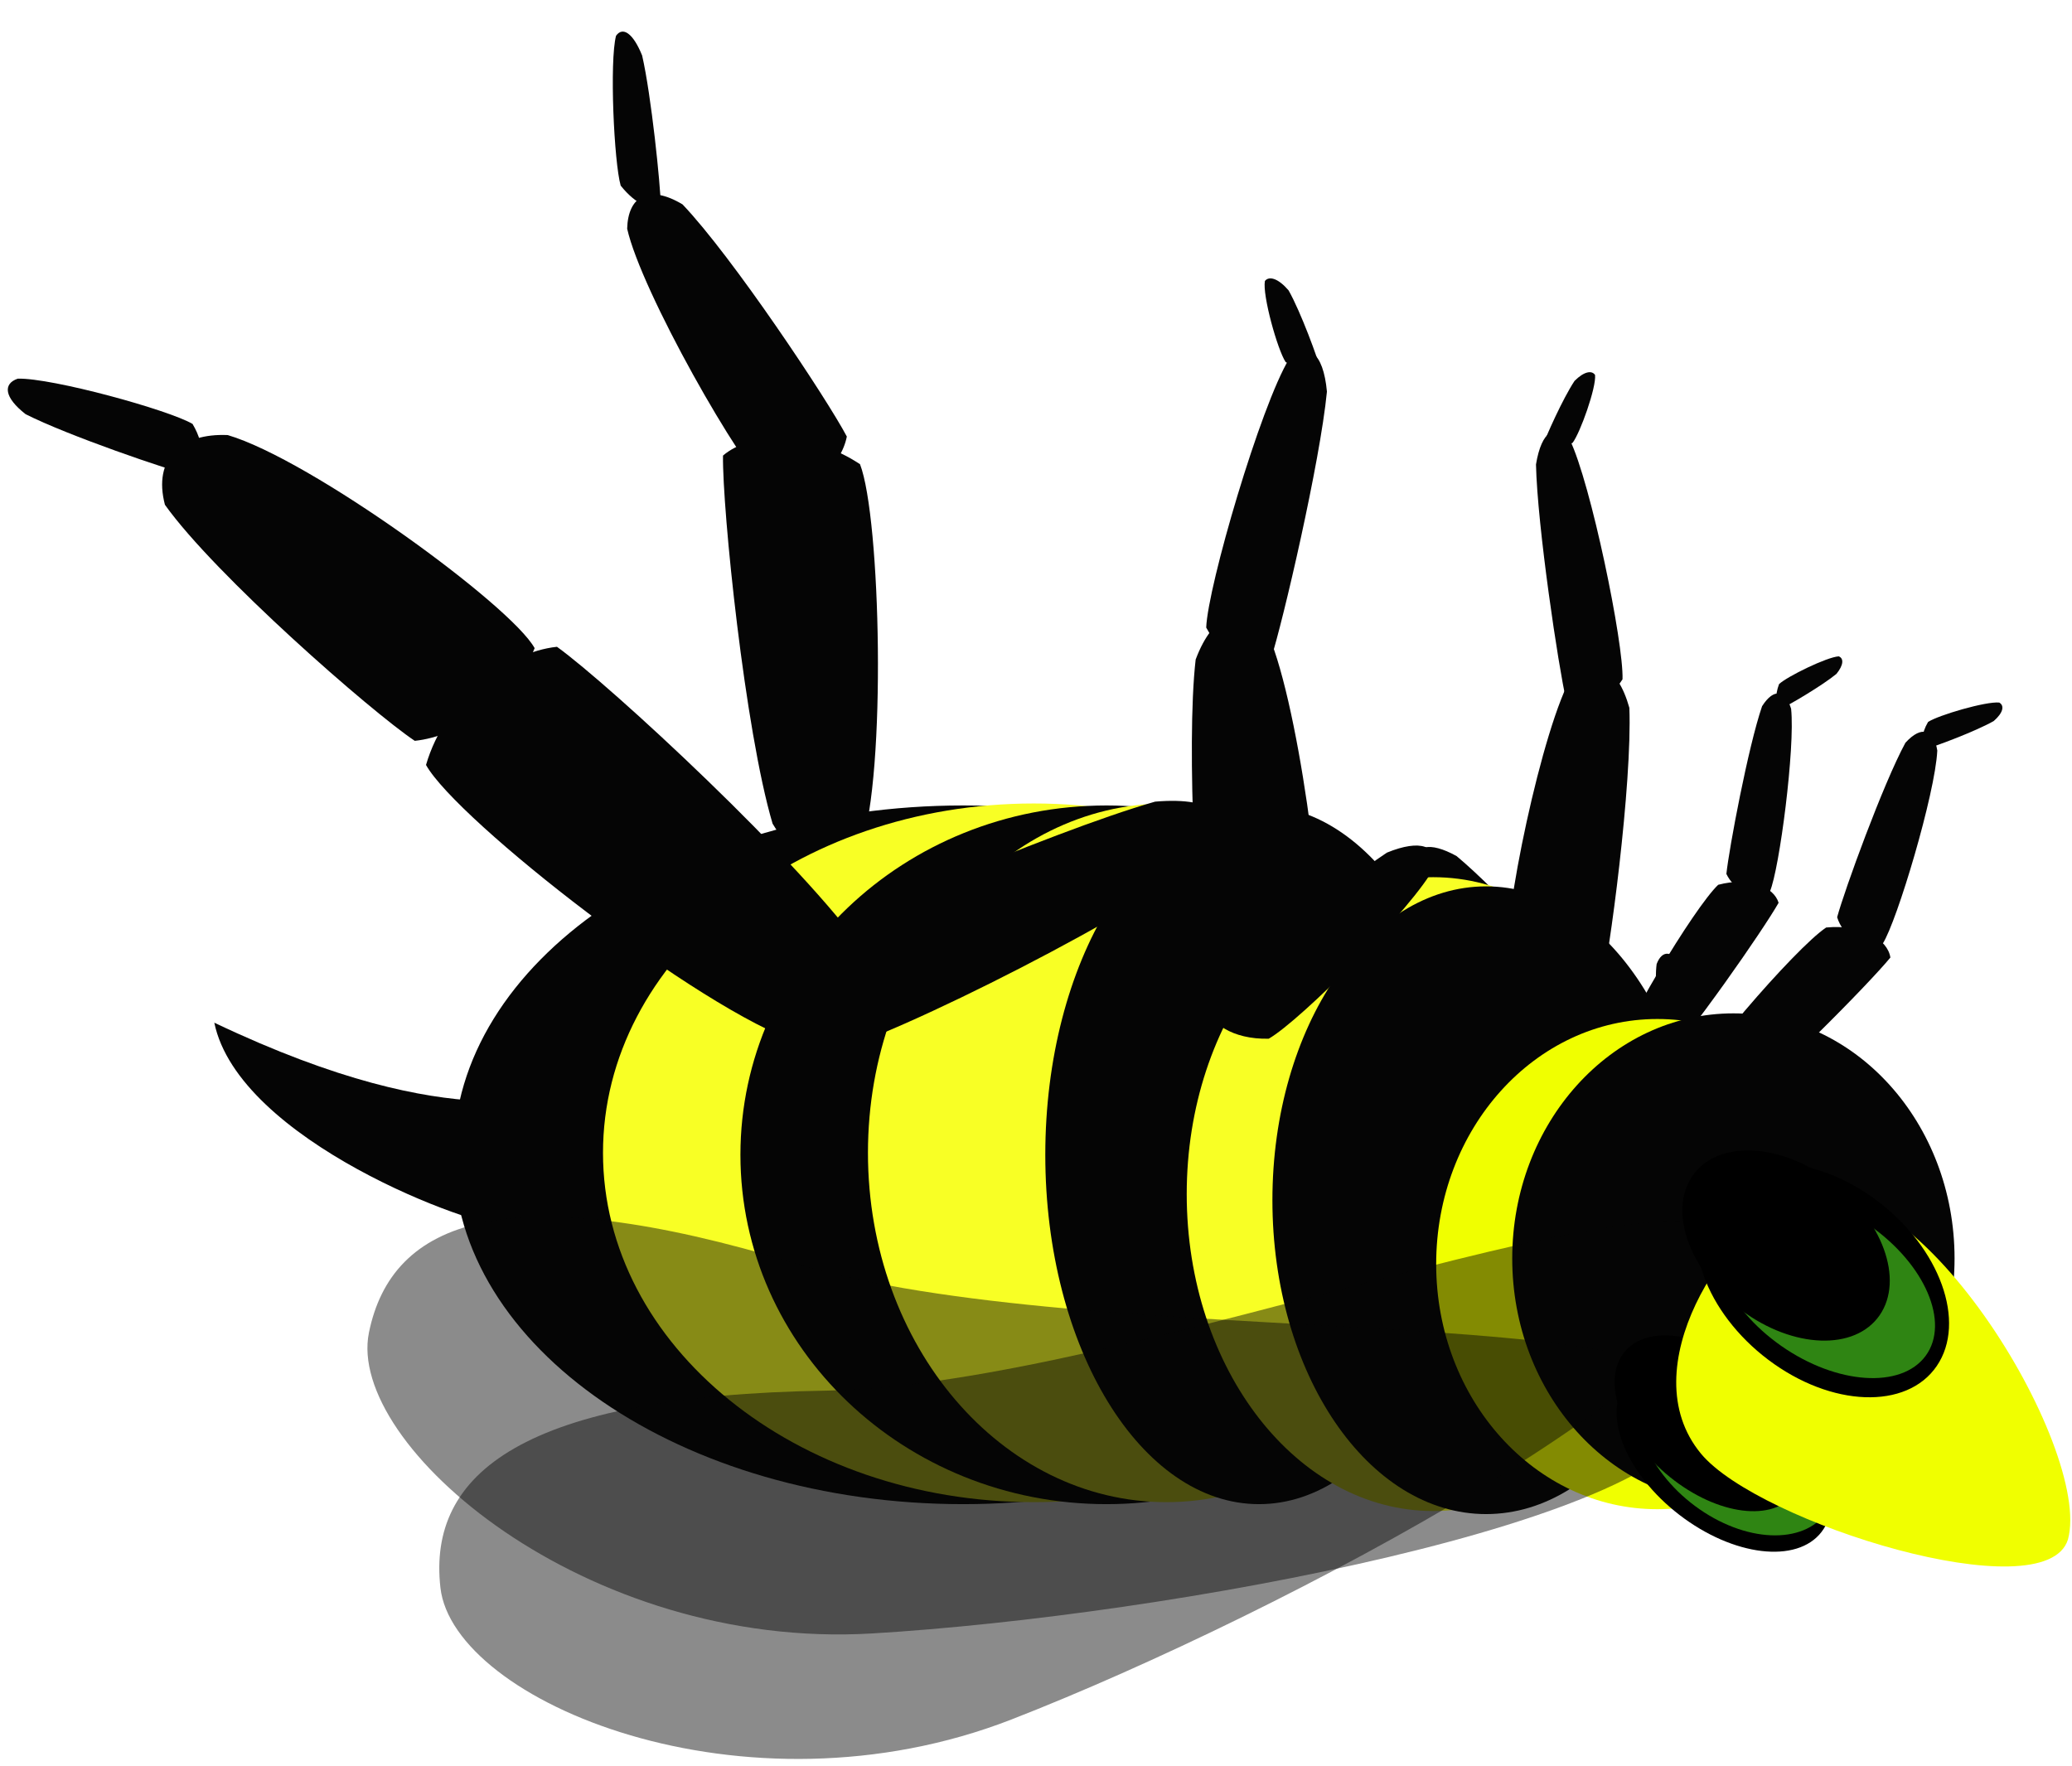
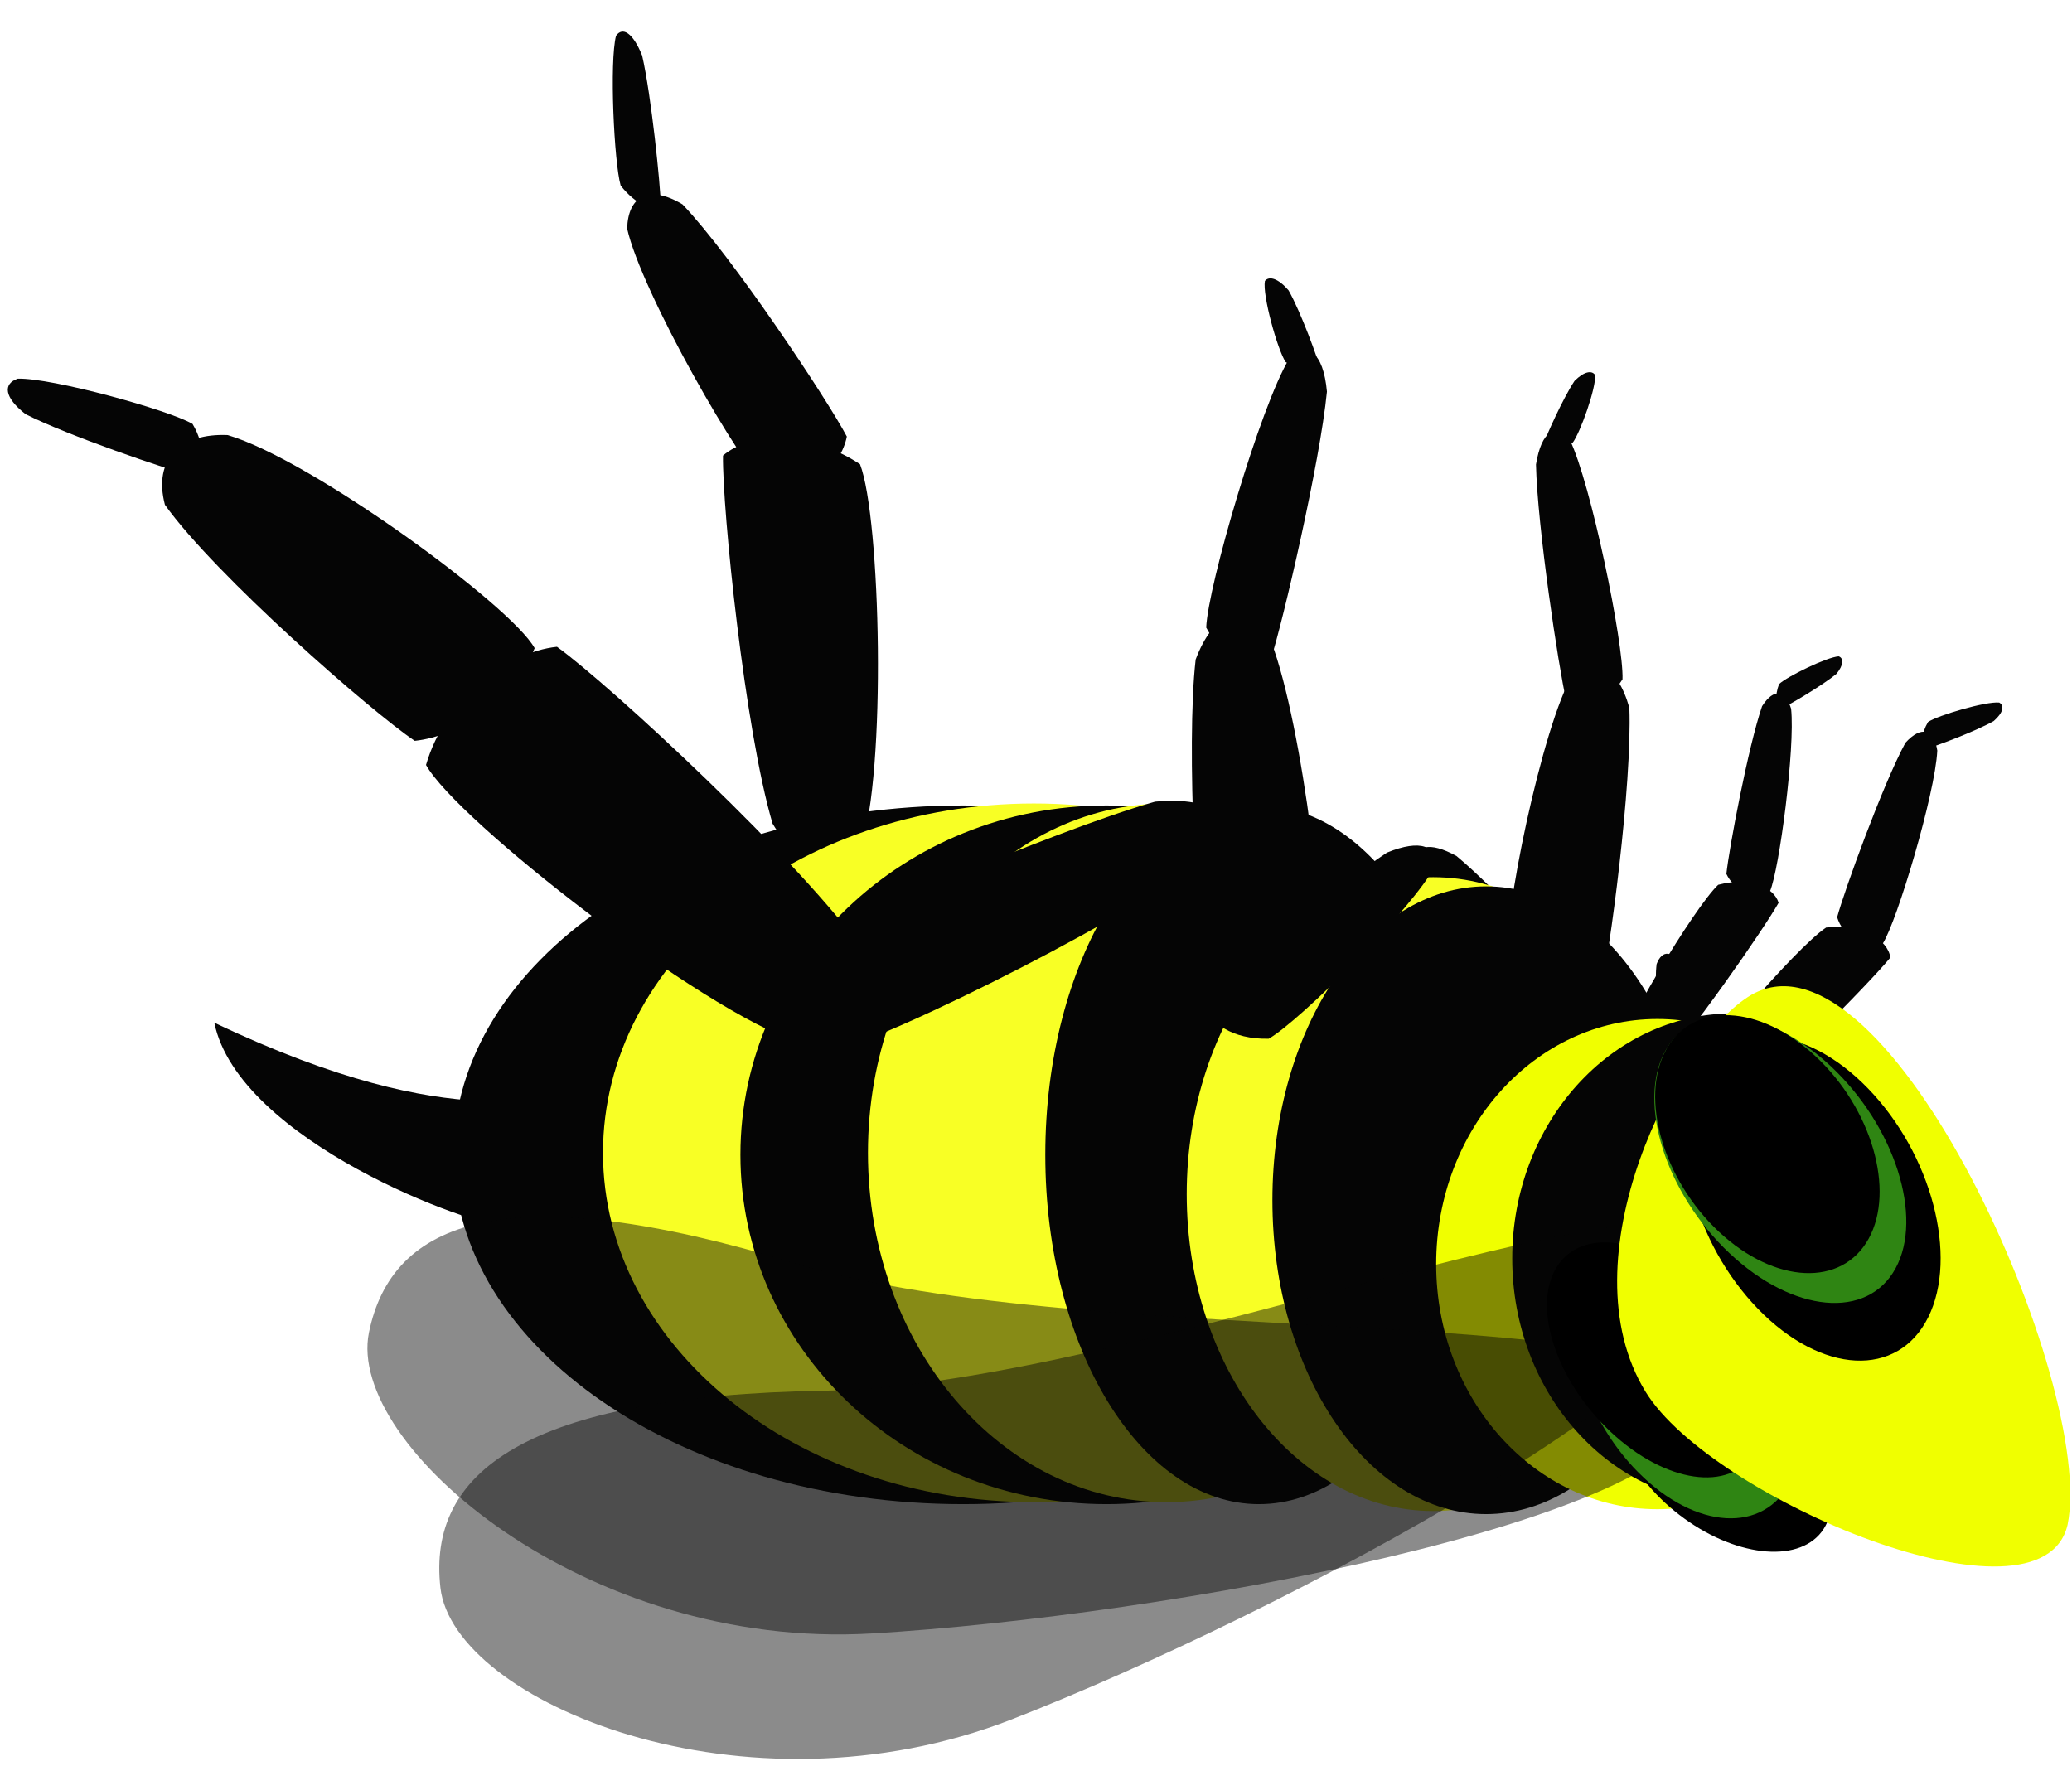
<svg xmlns="http://www.w3.org/2000/svg" width="63.641mm" height="54.236mm" viewBox="0 0 63.641 54.236" version="1.1" id="svg5">
  <defs id="defs2" />
  <g id="layer1" transform="translate(-47.43575,-93.48444)">
    <g id="g18128" transform="matrix(0.8163968,0.5774914,0.5774914,-0.8163968,-58.06948,188.21)">
      <path id="path18105" style="fill:#050505;stroke-width:0.068;stroke-linejoin:bevel" d="m 90.073,143.472 c -0.117,0.457 0.143,0.643 0.743,0.364 0.969,-0.724 2.982,-2.711 3.432,-3.235 0.031,-0.413 -0.314,-0.819 -0.916,-0.836 -0.582,0.378 -2.792,2.82 -3.259,3.706 z" />
      <path id="path18000" style="fill:#050505;stroke-width:0.108;stroke-linejoin:bevel" d="m 93.069,140.077 c 0.317,-0.551 0.871,-0.396 1.408,0.593 0.578,1.84 1.271,6.089 1.342,7.11 -0.391,0.406 -1.293,0.341 -2.143,-0.386 -0.406,-1.054 -0.894,-5.952 -0.608,-7.316 z" />
      <path id="path18120" style="fill:#050505;stroke-width:0.085;stroke-linejoin:bevel" d="m 93.328,153.798 c -0.451,0.465 -0.848,0.384 -0.942,-0.366 0.17,-1.428 1.086,-4.774 1.383,-5.586 0.46,-0.355 1.173,-0.373 1.612,0.144 -0.036,0.812 -1.345,4.694 -2.054,5.807 z" />
      <path id="path18122" style="fill:#050505;stroke-width:0.036;stroke-linejoin:bevel" d="m 94.026,156.105 c 0.19,0.019 0.281,-0.185 0.189,-0.562 -0.267,-0.571 -1.027,-1.692 -1.231,-1.932 -0.175,0.034 -0.364,0.327 -0.399,0.745 0.136,0.35 1.083,1.547 1.441,1.749 z" />
    </g>
    <g id="g18662" transform="matrix(0.9804236,-0.1870281,-0.4001085,-1.043217,53.1588,274.0159)">
      <path id="path18555" style="fill:#050505;stroke-width:0.184;stroke-linejoin:bevel" d="m 76.012,134.48 c -1.031,-0.723 -1.999,-0.398 -2.313,1.108 0.241,2.724 2.053,8.894 2.674,10.358 1.066,0.503 2.782,0.241 3.903,-0.953 0.008,-1.574 -2.688,-8.628 -4.264,-10.513 z" />
      <path id="path18557" style="fill:#050505;stroke-width:0.135;stroke-linejoin:bevel" d="m 76.116,152.673 c 0.384,0.878 1.121,1.117 1.888,0.377 0.872,-1.697 2.041,-6.101 2.197,-7.23 -0.489,-0.765 -1.678,-1.372 -2.84,-1.17 -0.598,0.915 -1.538,6.226 -1.245,8.024 z" />
      <path id="path18559" style="fill:#050505;stroke-width:0.062;stroke-linejoin:bevel" d="m 77.954,158.026 c 0.293,0.219 0.525,-0.006 0.538,-0.681 -0.181,-1.149 -0.912,-3.639 -1.134,-4.213 -0.293,-0.121 -0.717,0.143 -0.949,0.756 0.067,0.677 1.061,3.469 1.544,4.139 z" />
    </g>
    <g id="g18533" transform="matrix(-0.8399769,-0.09525977,0.0630523,-0.8618149,158.1729,242.3218)">
      <g id="g18112" transform="translate(2.942308,-12.11538)">
        <path id="path17998" style="fill:#050505;stroke-width:0.167;stroke-linejoin:bevel" d="m 81.84,151.408 c -0.729,0.762 -1.6,0.499 -2.144,-0.954 -0.307,-2.671 0.059,-8.791 0.305,-10.253 0.799,-0.549 2.285,-0.388 3.446,0.715 0.301,1.536 -0.64,8.566 -1.608,10.492 z" />
        <path id="path18103" style="fill:#050505;stroke-width:0.119;stroke-linejoin:bevel" d="m 82.568,159.692 c 0.557,0.531 1.047,0.221 1.16,-1.009 -0.213,-2.183 -1.351,-7.063 -1.72,-8.212 -0.568,-0.351 -1.447,-0.054 -1.988,0.964 0.047,1.269 1.671,6.817 2.548,8.257 z" />
        <path id="path18107" style="fill:#050505;stroke-width:0.108;stroke-linejoin:bevel" d="m 87.036,144.091 c 0.102,0.627 -0.425,0.858 -1.466,0.431 -1.611,-1.06 -4.834,-3.915 -5.534,-4.661 0.046,-0.561 0.786,-1.081 1.904,-1.055 0.981,0.56 4.455,4.047 5.096,5.285 z" />
      </g>
      <path id="path18118" style="fill:#050505;stroke-width:0.044;stroke-linejoin:bevel" d="m 84.765,149.967 c 0.133,0.164 0.415,0.076 0.728,-0.29 0.371,-0.653 0.91,-2.12 0.992,-2.467 -0.176,-0.11 -0.628,-0.03 -1.084,0.268 -0.25,0.379 -0.716,2.05 -0.636,2.488 z" />
    </g>
    <g id="g18138" transform="matrix(0.7951186,0.4058674,0.3931534,-0.8218853,-32.22243,203.7842)">
      <path id="path18130" style="fill:#050505;stroke-width:0.068;stroke-linejoin:bevel" d="m 90.073,143.472 c -0.117,0.457 0.143,0.643 0.743,0.364 0.969,-0.724 2.982,-2.711 3.432,-3.235 0.031,-0.413 -0.314,-0.819 -0.916,-0.836 -0.582,0.378 -2.792,2.82 -3.259,3.706 z" />
      <path id="path18132" style="fill:#050505;stroke-width:0.108;stroke-linejoin:bevel" d="m 93.069,140.077 c 0.317,-0.551 0.871,-0.396 1.408,0.593 0.578,1.84 1.271,6.089 1.342,7.11 -0.391,0.406 -1.293,0.341 -2.143,-0.386 -0.406,-1.054 -0.894,-5.952 -0.608,-7.316 z" />
      <path id="path18134" style="fill:#050505;stroke-width:0.085;stroke-linejoin:bevel" d="m 93.328,153.798 c -0.451,0.465 -0.848,0.384 -0.942,-0.366 0.17,-1.428 1.086,-4.774 1.383,-5.586 0.46,-0.355 1.173,-0.373 1.612,0.144 -0.036,0.812 -1.345,4.694 -2.054,5.807 z" />
      <path id="path18136" style="fill:#050505;stroke-width:0.036;stroke-linejoin:bevel" d="m 94.026,156.105 c 0.19,0.019 0.281,-0.185 0.189,-0.562 -0.267,-0.571 -1.027,-1.692 -1.231,-1.932 -0.175,0.034 -0.364,0.327 -0.399,0.745 0.136,0.35 1.083,1.547 1.441,1.749 z" />
    </g>
    <path id="path1868" style="fill:#050505;stroke-width:0.181;stroke-linejoin:bevel" d="m 65.448,129.481 c 0.357,-0.666 0.762,-1.644 -0.188,-2.128 -1.008,-0.514 -3.577,1.195 -11.242,-2.454 0.746,3.614 7.948,6.3 9.119,6.278 1.171,-0.022 1.971,-1.061 2.311,-1.695 z" />
    <g id="g4846" transform="matrix(1,0,0,-1,0.2447677,252.8805)">
      <ellipse style="fill:#050505;fill-opacity:1;stroke-width:0.277;stroke-linejoin:bevel" id="path846" cx="76.773" cy="123.923" rx="15.65" ry="10.731" />
      <ellipse style="fill:#f8ff25;fill-opacity:1;stroke-width:0.254;stroke-linejoin:bevel" id="ellipse1398" cx="78.945" cy="123.984" rx="13.233" ry="10.731" />
      <ellipse style="fill:#050505;fill-opacity:1;stroke-width:0.234;stroke-linejoin:bevel" id="ellipse1840" cx="81.178" cy="123.923" rx="11.245" ry="10.731" />
      <ellipse style="fill:#f8ff25;fill-opacity:1;stroke-width:0.212;stroke-linejoin:bevel" id="ellipse1842" cx="83.014" cy="123.984" rx="9.164" ry="10.731" />
      <ellipse style="fill:#050505;fill-opacity:1;stroke-width:0.179;stroke-linejoin:bevel" id="ellipse1844" cx="85.86" cy="123.923" rx="6.563" ry="10.731" />
    </g>
    <g id="g4839" transform="matrix(1,0,0,-1,-12.23839,252.9417)">
      <ellipse style="fill:#f8ff25;fill-opacity:1;stroke-width:0.183;stroke-linejoin:bevel" id="ellipse4835" cx="103.697" cy="122.777" rx="7.573" ry="9.735" />
      <ellipse style="fill:#050505;fill-opacity:1;stroke-width:0.17;stroke-linejoin:bevel" id="ellipse4833" cx="105.319" cy="122.589" rx="6.563" ry="9.641" />
    </g>
    <g id="g14903" transform="matrix(1,0,0,-1,-5.462422,254.5938)">
      <ellipse style="fill:#f0ff00;fill-opacity:1;stroke-width:0.308;stroke-linejoin:bevel" id="path9417" cx="103.803" cy="122.279" rx="6.793" ry="7.529" />
      <ellipse style="fill:#050505;fill-opacity:1;stroke-width:0.308;stroke-linejoin:bevel" id="ellipse11237" cx="106.139" cy="122.452" rx="6.793" ry="7.529" />
    </g>
    <path id="path18002" style="fill:#050505;stroke-width:0.184;stroke-linejoin:bevel" d="m 84.733,119.62 c 0.662,-1.004 0.07,-1.673 -1.819,-1.511 -3.249,0.928 -10.346,4.021 -11.991,4.904 -0.389,0.971 0.283,2.244 1.96,2.798 1.908,-0.421 9.893,-4.445 11.851,-6.191 z" />
    <g id="g887" transform="matrix(0.9999607,-0.00886207,-0.00886207,-0.9999607,1.546967,253.2541)">
      <path id="rect15412" style="fill:#050505;stroke-width:0.238;stroke-linejoin:bevel" d="m 71.551,127.118 c 1.657,-0.109 2.609,0.878 2.076,2.72 -1.922,2.801 -7.778,8.316 -9.394,9.5 -1.566,-0.153 -3.443,-1.562 -4.054,-3.594 0.936,-1.716 8.37,-7.611 11.372,-8.626 z" />
      <path id="path18114" style="fill:#050505;stroke-width:0.195;stroke-linejoin:bevel" d="m 54.178,145.931 c -1.428,0.075 -2.307,-0.697 -1.947,-2.124 1.51,-2.163 6.275,-6.41 7.609,-7.319 1.364,0.128 3.066,1.233 3.707,2.814 -0.716,1.326 -6.827,5.859 -9.369,6.629 z" />
      <path id="path18116" style="fill:#050505;stroke-width:0.08;stroke-linejoin:bevel" d="m 47.743,147.72 c -0.457,-0.152 -0.423,-0.571 0.233,-1.092 1.285,-0.666 4.347,-1.745 5.096,-1.936 0.36,0.225 0.445,0.881 0.029,1.591 -0.725,0.436 -4.3,1.456 -5.358,1.438 z" />
    </g>
    <g id="g18545" transform="matrix(1,0,0,-1,1.521847,252.0821)">
      <g id="g18541" transform="translate(2.942308,-12.11538)">
        <path id="path18535" style="fill:#050505;stroke-width:0.167;stroke-linejoin:bevel" d="m 81.84,151.408 c -0.729,0.762 -1.6,0.499 -2.144,-0.954 -0.307,-2.671 0.059,-8.791 0.305,-10.253 0.799,-0.549 2.285,-0.388 3.446,0.715 0.301,1.536 -0.64,8.566 -1.608,10.492 z" />
        <path id="path18537" style="fill:#050505;stroke-width:0.119;stroke-linejoin:bevel" d="m 82.568,159.692 c 0.557,0.531 1.047,0.221 1.16,-1.009 -0.213,-2.183 -1.351,-7.063 -1.72,-8.212 -0.568,-0.351 -1.447,-0.054 -1.988,0.964 0.047,1.269 1.671,6.817 2.548,8.257 z" />
        <path id="path18539" style="fill:#050505;stroke-width:0.108;stroke-linejoin:bevel" d="m 87.036,144.091 c 0.102,0.627 -0.425,0.858 -1.466,0.431 -1.611,-1.06 -4.834,-3.915 -5.534,-4.661 0.046,-0.561 0.786,-1.081 1.904,-1.055 0.981,0.56 4.455,4.047 5.096,5.285 z" />
      </g>
      <path id="path18543" style="fill:#050505;stroke-width:0.044;stroke-linejoin:bevel" d="m 84.765,149.967 c 0.133,0.164 0.415,0.076 0.728,-0.29 0.371,-0.653 0.91,-2.12 0.992,-2.467 -0.176,-0.11 -0.628,-0.03 -1.084,0.268 -0.25,0.379 -0.716,2.05 -0.636,2.488 z" />
    </g>
    <path id="path15388" style="fill:#050505;fill-opacity:0.462;stroke-width:0.24;stroke-linejoin:bevel" d="m 100.652,131.928 c -0.394,-3.497 -18.425,4.125 -27.848,4.274 -9.331,0.148 -12.234,2.556 -11.841,6.052 0.394,3.497 9.326,7.249 17.548,4.046 8.43,-3.285 22.534,-10.875 22.14,-14.372 z" />
    <path id="path882" style="fill:#050505;fill-opacity:0.462;stroke-width:0.24;stroke-linejoin:bevel" d="m 99.709,136.781 c 0.699,-3.449 -18.801,-1.732 -27.815,-4.483 -8.925,-2.724 -12.428,-1.324 -13.127,2.124 -0.699,3.449 6.649,9.763 15.458,9.238 9.031,-0.538 24.785,-3.431 25.484,-6.88 z" />
    <ellipse style="fill:#000000;fill-opacity:1;stroke-width:0.062;stroke-linejoin:bevel" id="ellipse8524" cx="-163.777" cy="48.351" rx="3.784" ry="2.249" transform="matrix(-0.792589,-0.6097562,-0.6085045,0.7935504,0,0)" />
-     <g id="g1908" transform="matrix(-0.3181652,0.9480353,0.9480353,0.3181652,32.01669,-0.5608059)">
+     <g id="g1908" transform="matrix(-0.3658785,1.467994,1.090206,0.4926658,20.16844,-78.53193)">
      <ellipse style="fill:#2f8513;fill-opacity:1;stroke-width:0.06;stroke-linejoin:bevel" id="ellipse9386" cx="-135.416" cy="70.236" rx="3.431" ry="2.276" transform="matrix(-0.3093539,-0.950947,0.9605961,-0.277948,0,0)" />
    </g>
-     <ellipse style="fill:#000000;fill-opacity:1;stroke-width:0.056;stroke-linejoin:bevel" id="ellipse1905" cx="-161.818" cy="43.998" rx="3.4" ry="2.046" transform="matrix(-0.7779499,-0.6283263,-0.5898249,0.8075311,0,0)" />
-     <path id="ellipse4848" style="fill:#f0ff00;stroke-width:0.11;stroke-linejoin:bevel" d="m 102.509,130.262 c -2.024,0.884 -5.003,5.247 -2.828,7.876 1.76,2.128 10.575,4.862 11.271,2.638 0.766,-2.782 -4.803,-12.048 -8.443,-10.514 z" />
-     <ellipse style="fill:#000000;fill-opacity:1;stroke-width:0.077;stroke-linejoin:bevel" id="ellipse4850" cx="-160.489" cy="43.991" rx="4.379" ry="2.96" transform="matrix(-0.7990696,-0.6012385,-0.5641839,0.8256491,0,0)" />
-     <ellipse style="fill:#2f8513;fill-opacity:1;stroke-width:0.063;stroke-linejoin:bevel" id="ellipse8628" cx="-162.16" cy="49.663" rx="3.756" ry="2.295" transform="matrix(-0.8194677,-0.5731253,-0.5915883,0.8062402,0,0)" />
-     <ellipse style="fill:#000000;fill-opacity:1;stroke-width:0.063;stroke-linejoin:bevel" id="ellipse1903" cx="-159.127" cy="44.567" rx="3.584" ry="2.415" transform="matrix(-0.8019332,-0.5974137,-0.568015,0.8230182,0,0)" />
+     <ellipse style="fill:#000000;fill-opacity:1;stroke-width:0.07;stroke-linejoin:bevel" id="ellipse1905" cx="-158.119" cy="31.864" rx="4.17" ry="2.608" transform="matrix(-0.7287857,-0.6847419,-0.5317462,0.8469037,0,0)" />
+     <path id="ellipse4848" style="fill:#f0ff00;stroke-width:0.147;stroke-linejoin:bevel" d="m 101.232,124.042 c -2.328,1.369 -5.753,8.124 -3.252,12.196 2.024,3.295 12.16,7.529 12.961,4.084 0.881,-4.308 -5.523,-18.655 -9.709,-16.28 z" />
+     <ellipse style="fill:#000000;fill-opacity:1;stroke-width:0.094;stroke-linejoin:bevel" id="ellipse4850" cx="-159.457" cy="17.708" rx="5.082" ry="3.784" transform="matrix(-0.6962587,-0.717791,-0.4462997,0.8948836,0,0)" />
+     <ellipse style="fill:#2f8513;fill-opacity:1;stroke-width:0.085;stroke-linejoin:bevel" id="ellipse8628" cx="-156.569" cy="24.794" rx="4.862" ry="3.264" transform="matrix(-0.7279935,-0.6855841,-0.4784962,0.8780896,0,0)" />
+     <ellipse style="fill:#000000;fill-opacity:1;stroke-width:0.077;stroke-linejoin:bevel" id="ellipse1903" cx="-155.911" cy="25.386" rx="4.255" ry="3.077" transform="matrix(-0.7309795,-0.6823994,-0.4824226,0.8759386,0,0)" />
  </g>
</svg>
